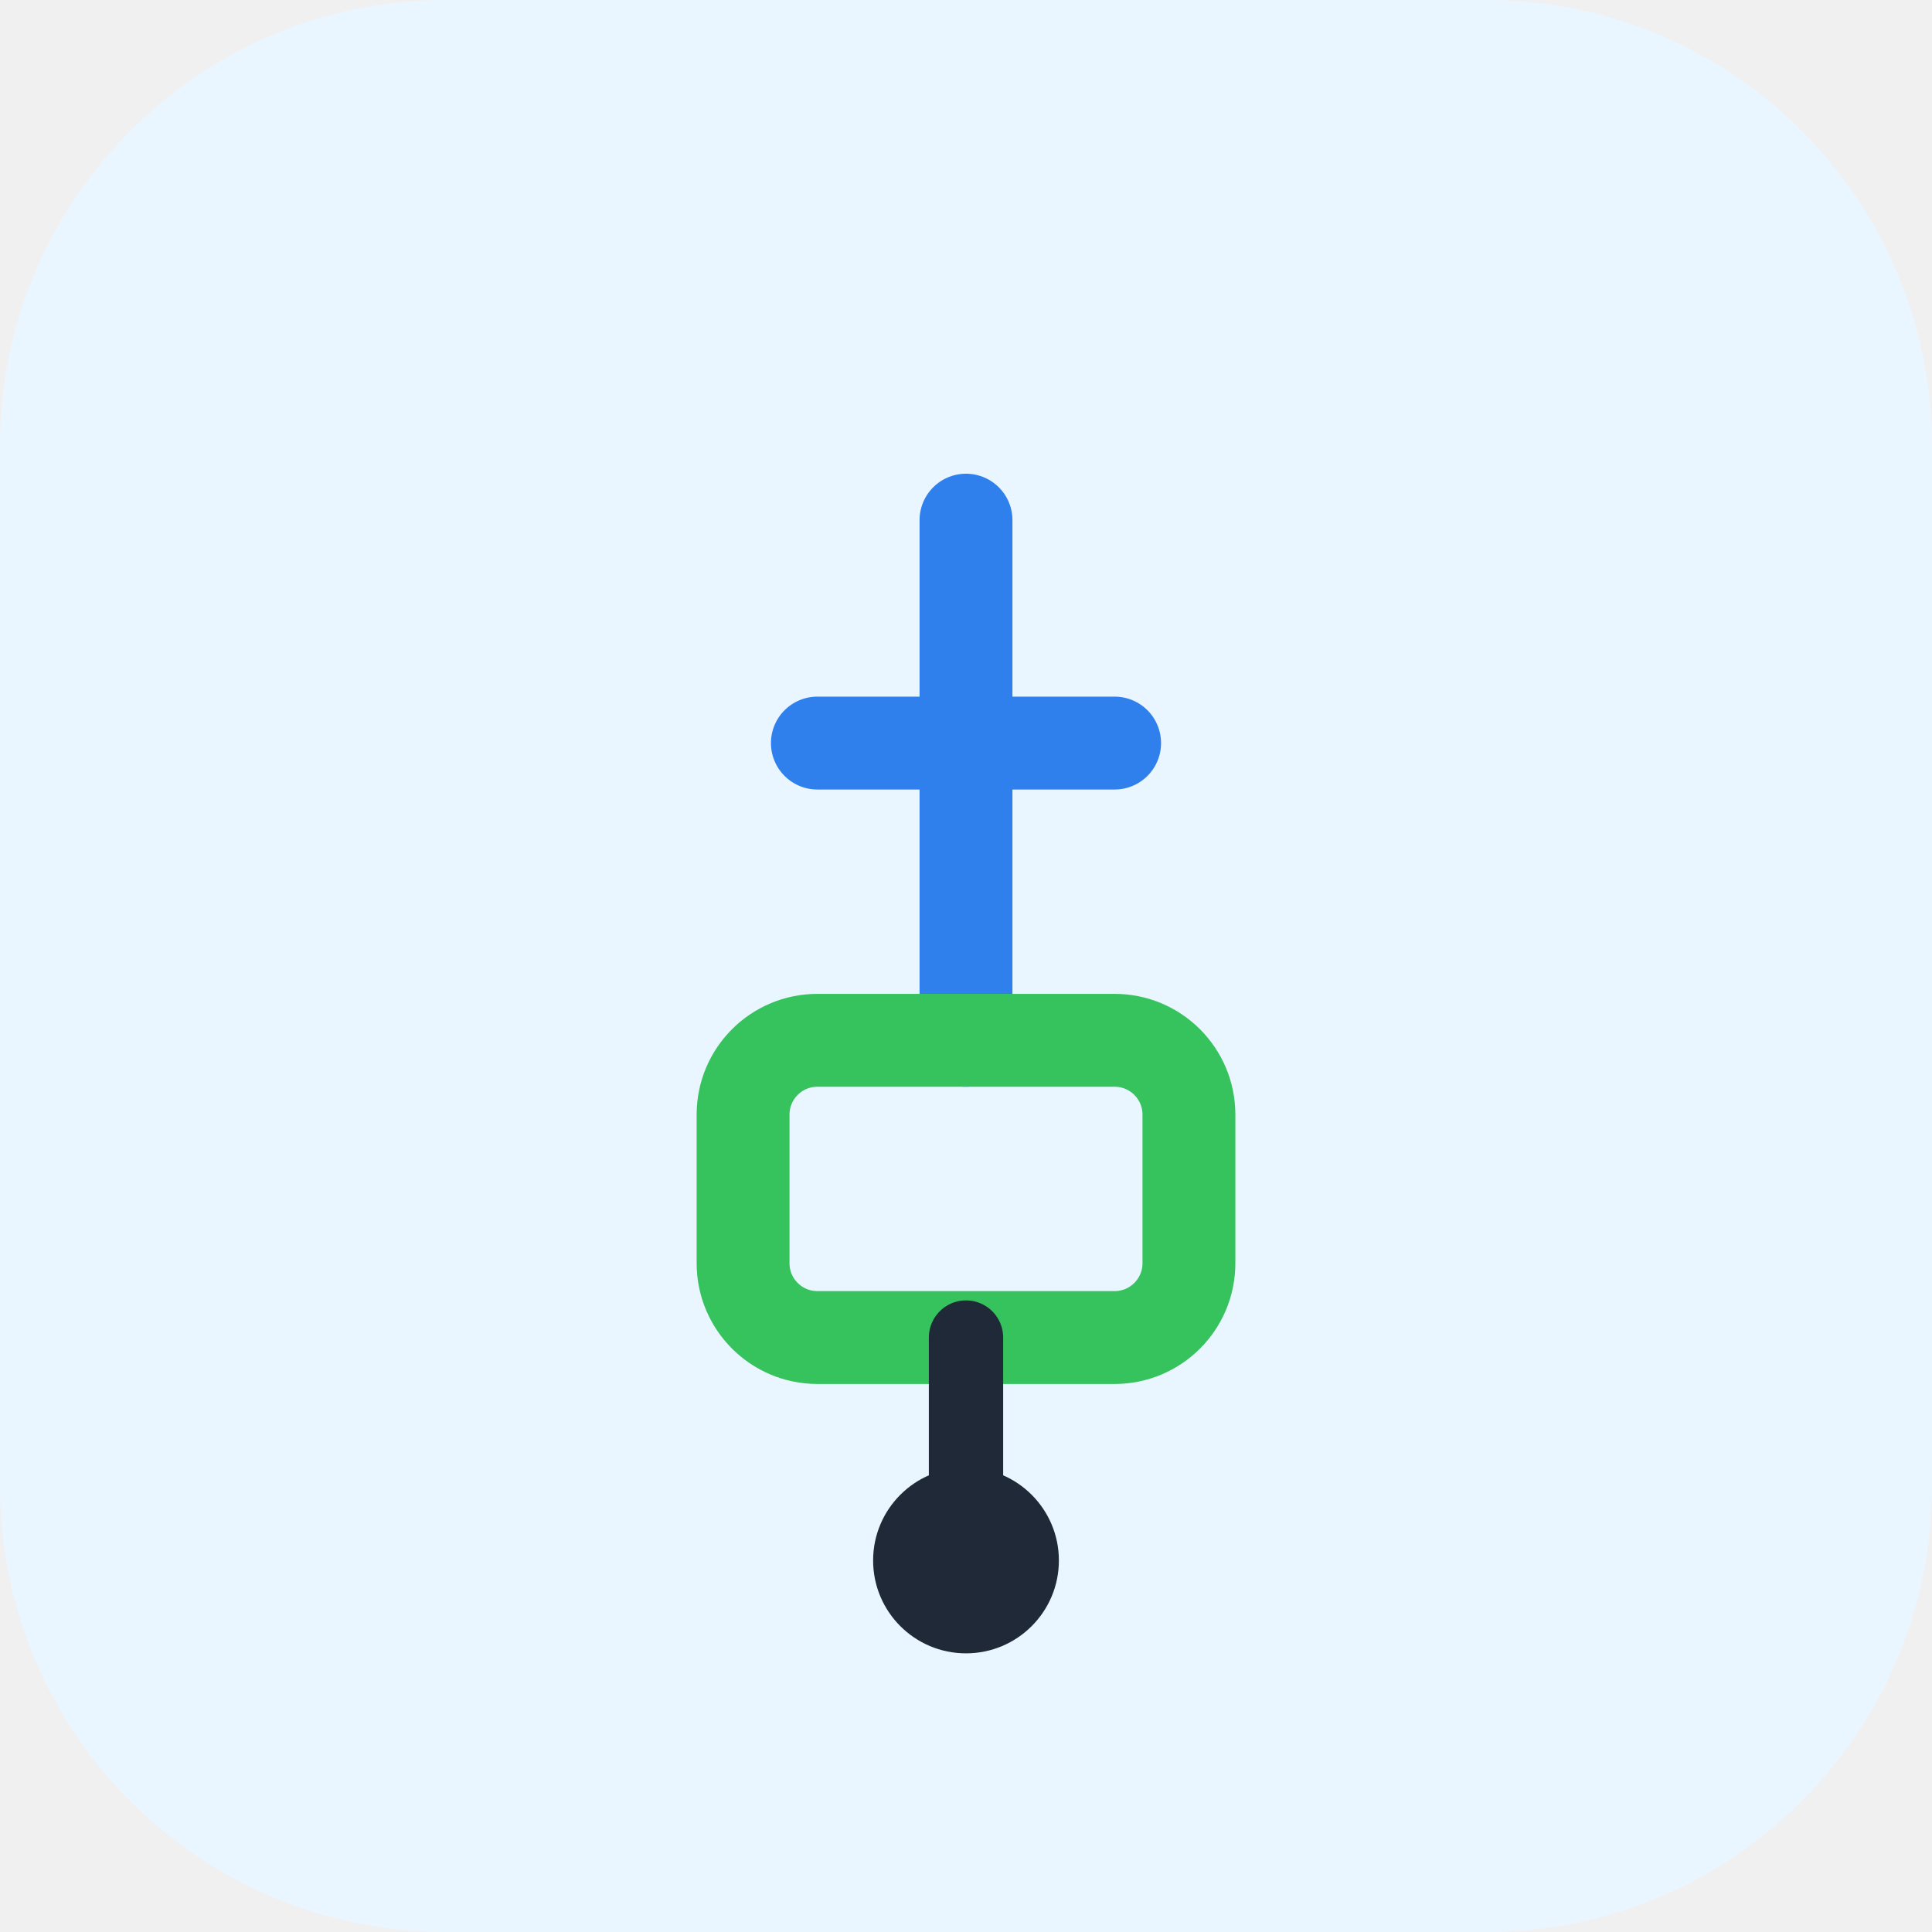
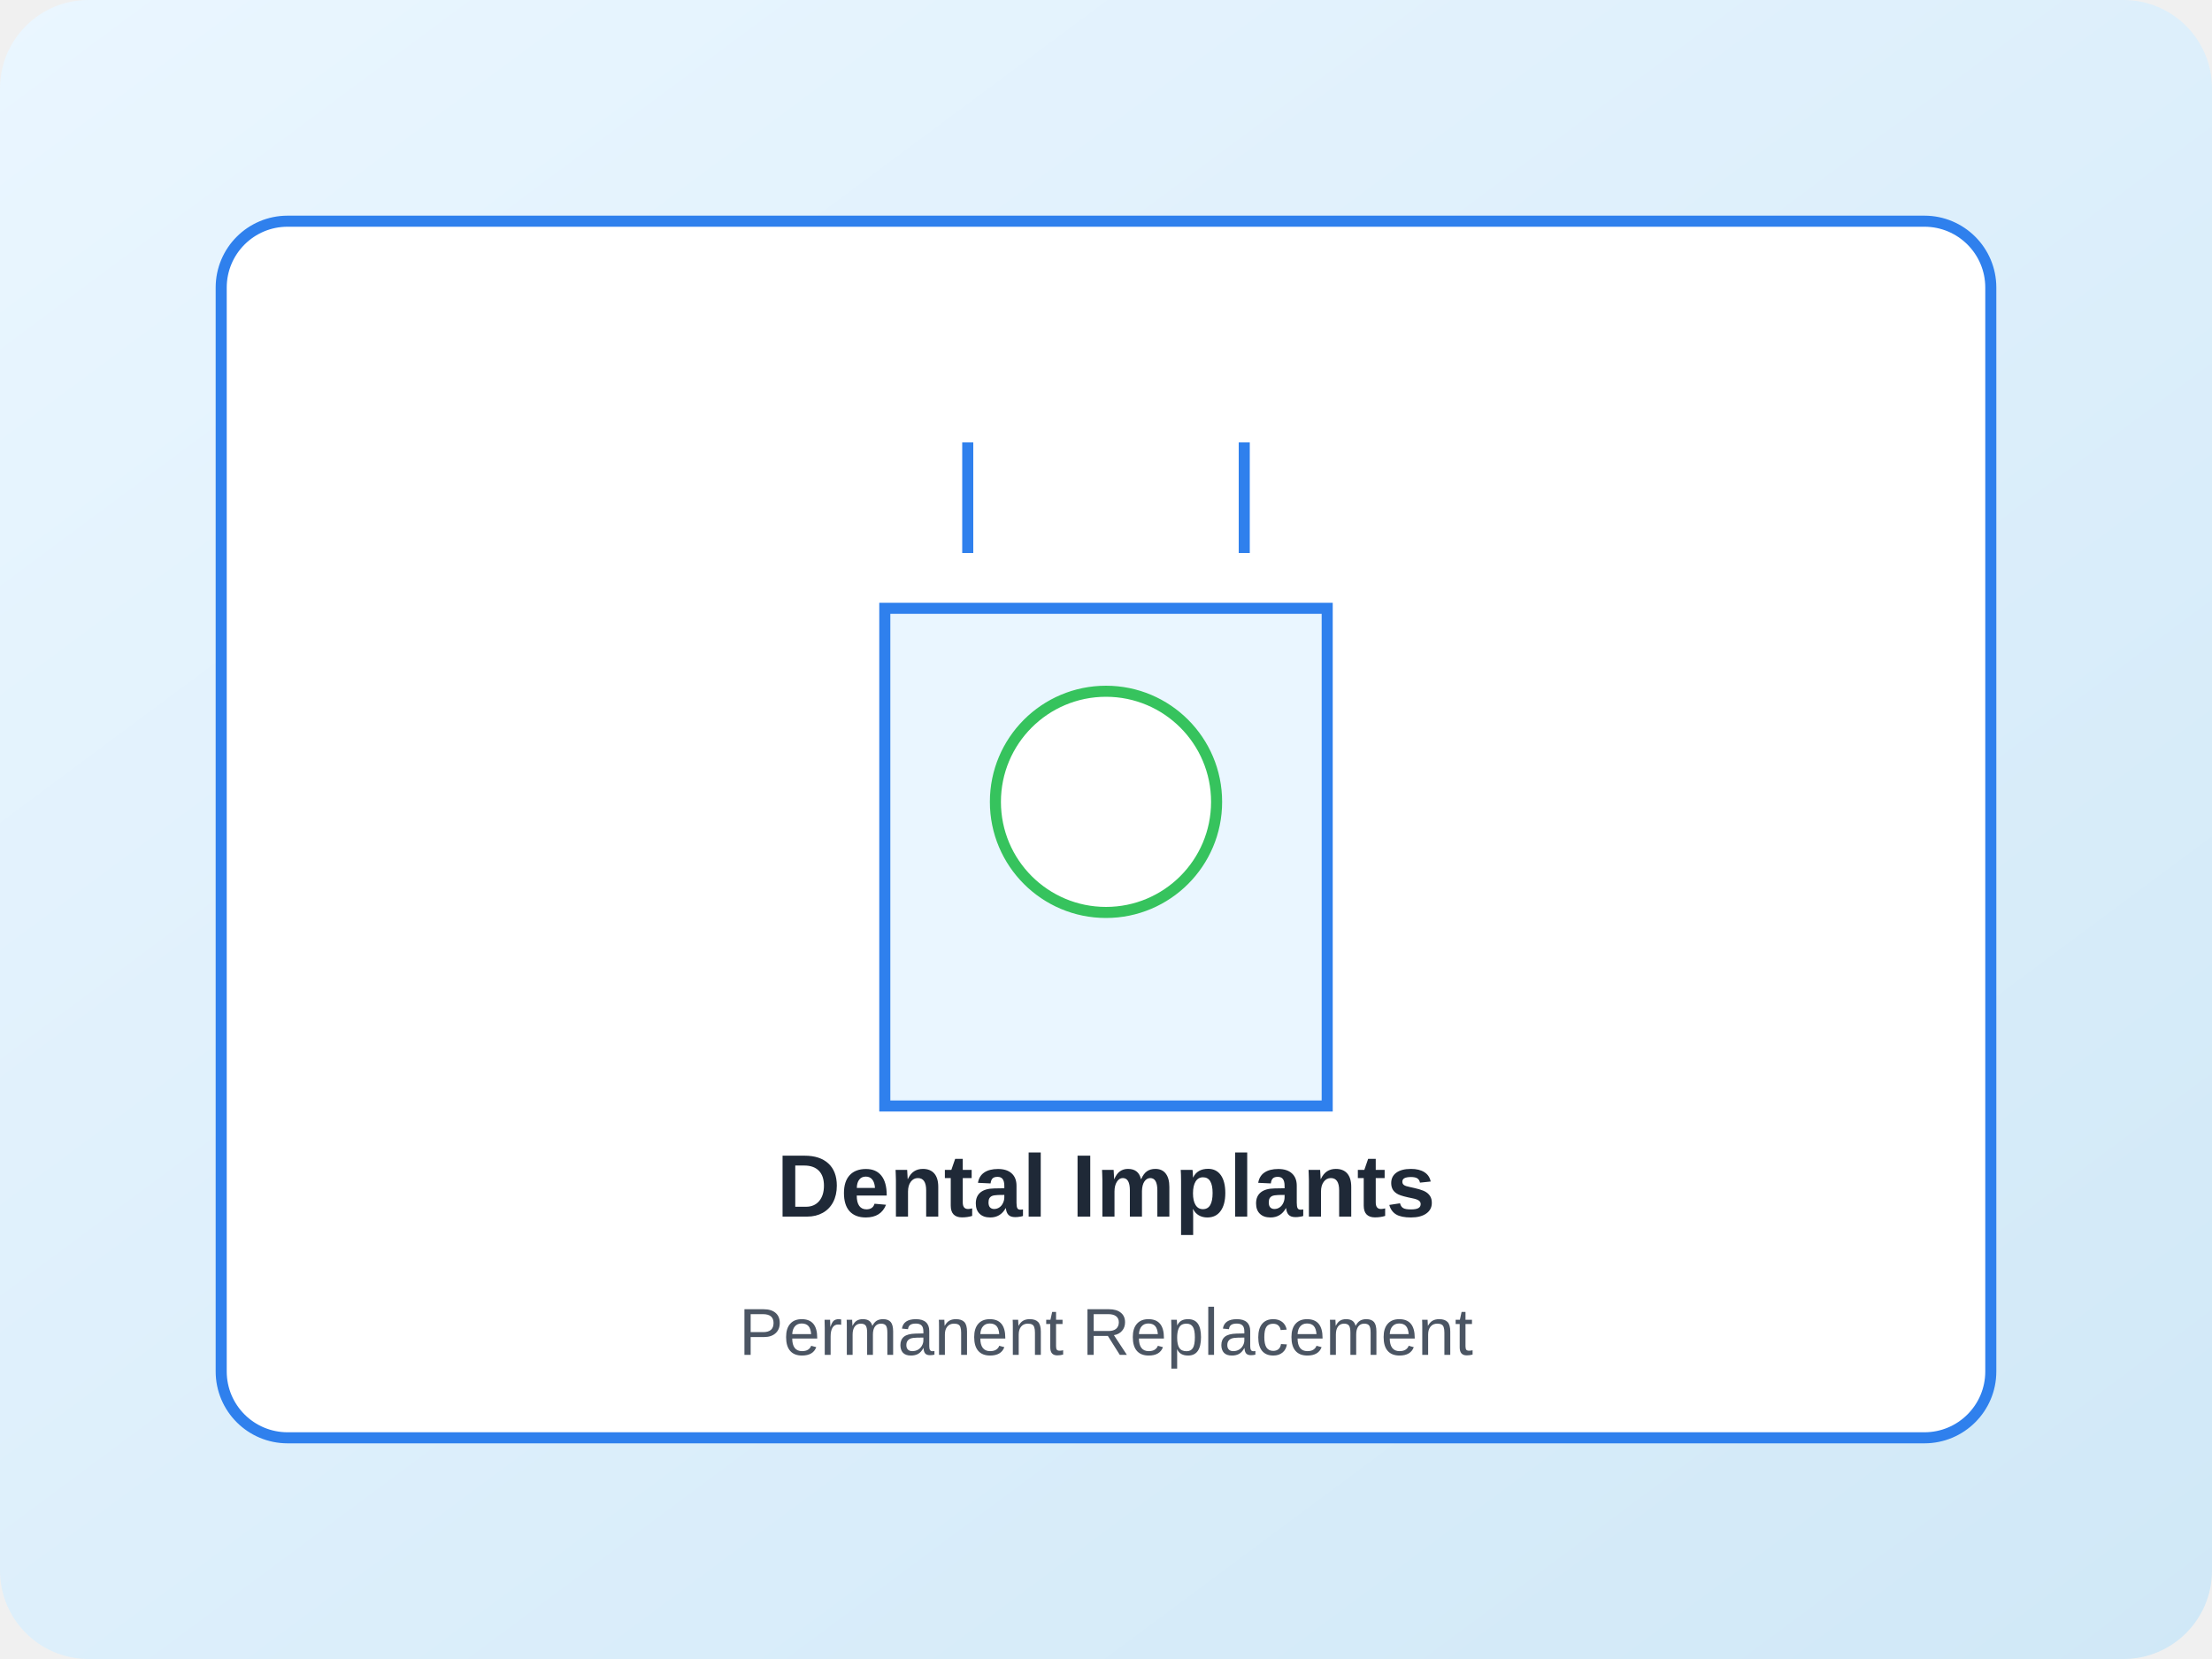
- <svg xmlns="http://www.w3.org/2000/svg" viewBox="0 0 52 52">
-   <rect width="52" height="52" rx="12" fill="#EAF6FF" />
-   <path d="M26 14 L26 28 M22 20 L30 20" stroke="#2F80ED" stroke-width="2.5" stroke-linecap="round" />
-   <rect x="20" y="28" width="12" height="8" rx="2" fill="none" stroke="#36C35D" stroke-width="2.5" />
-   <path d="M26 36 L26 40" stroke="#1F2937" stroke-width="2" stroke-linecap="round" />
-   <circle cx="26" cy="42" r="2.5" fill="#1F2937" />
+ <svg xmlns="http://www.w3.org/2000/svg" viewBox="0 0 400 300">
+   <defs>
+     <linearGradient id="bg8" x1="0%" y1="0%" x2="100%" y2="100%">
+       <stop offset="0%" style="stop-color:#EAF6FF" />
+       <stop offset="100%" style="stop-color:#d0e8f7" />
+     </linearGradient>
+   </defs>
+   <rect width="400" height="300" fill="url(#bg8)" rx="16" />
+   <rect x="40" y="40" width="320" height="220" fill="#fff" rx="12" stroke="#2F80ED" stroke-width="2" />
+   <rect x="160" y="110" width="80" height="90" fill="#EAF6FF" stroke="#2F80ED" stroke-width="2" />
+   <circle cx="200" cy="145" r="20" fill="#fff" stroke="#36C35D" stroke-width="2" />
+   <path d="M175 100 L175 80 M225 100 L225 80" stroke="#2F80ED" stroke-width="2" />
+   <text x="200" y="220" text-anchor="middle" fill="#1F2937" font-family="Arial" font-size="16" font-weight="600">Dental Implants</text>
+   <text x="200" y="245" text-anchor="middle" fill="#4B5563" font-family="Arial" font-size="12">Permanent Replacement</text>
</svg>
